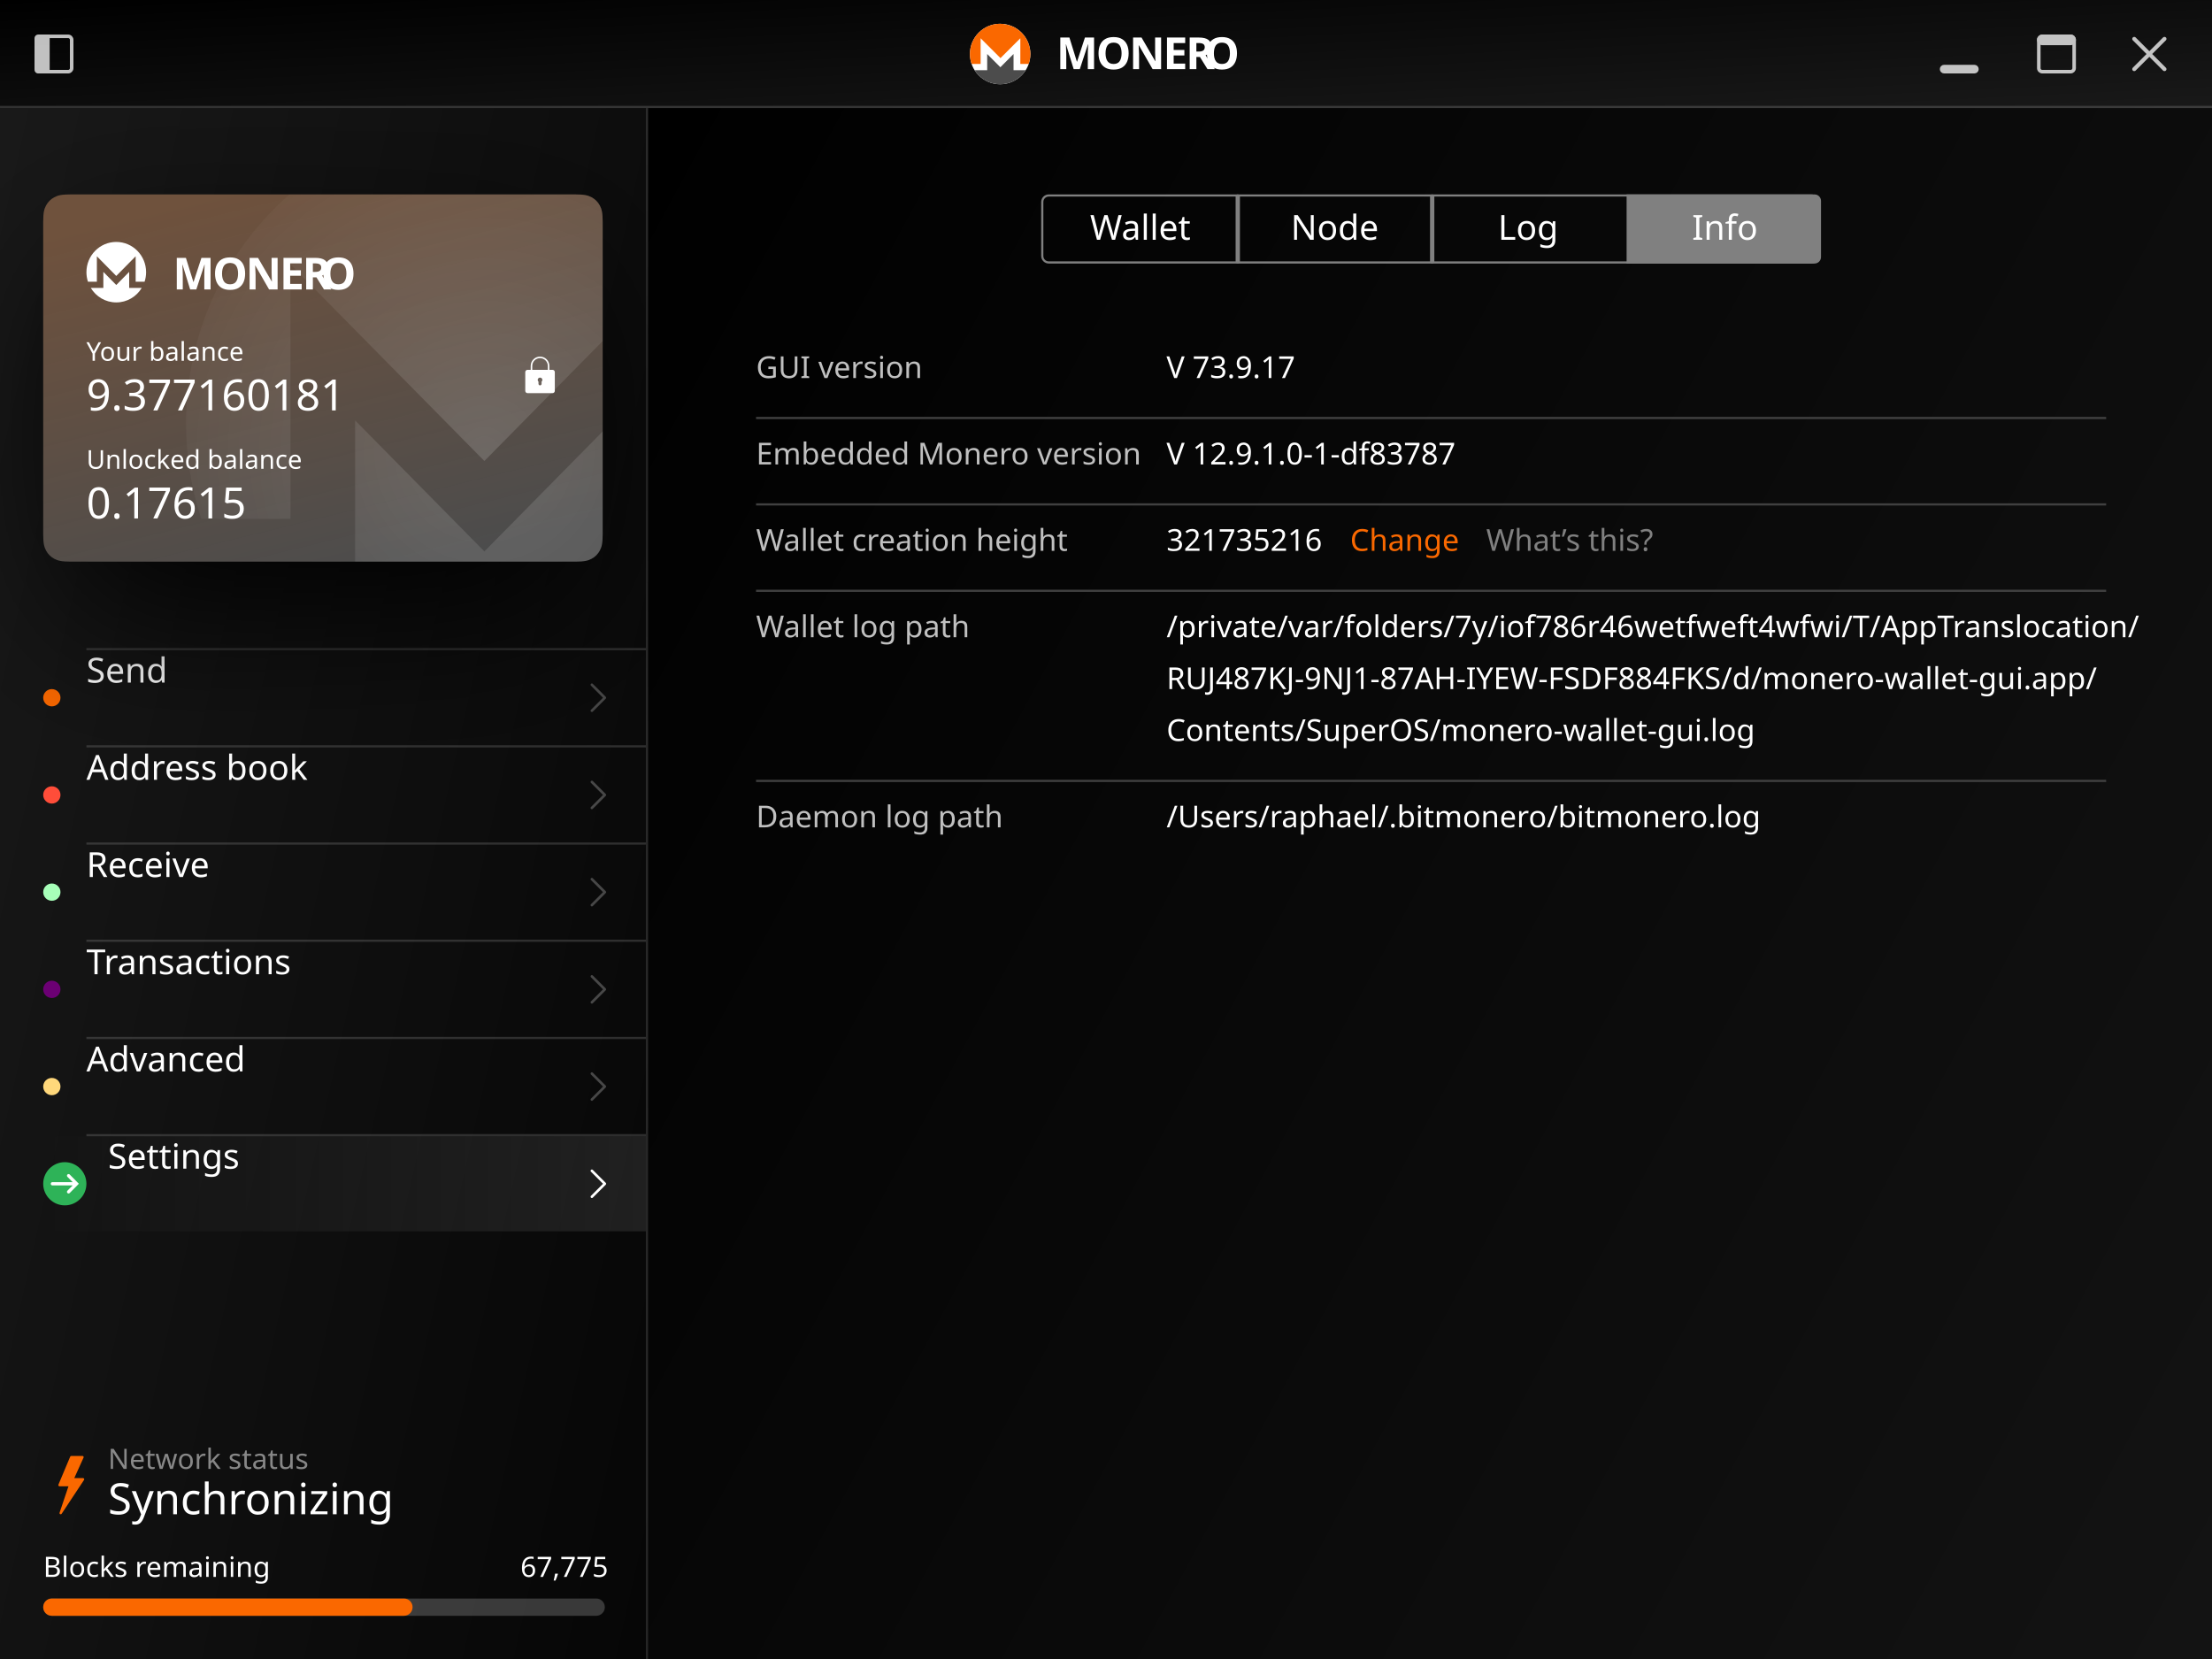
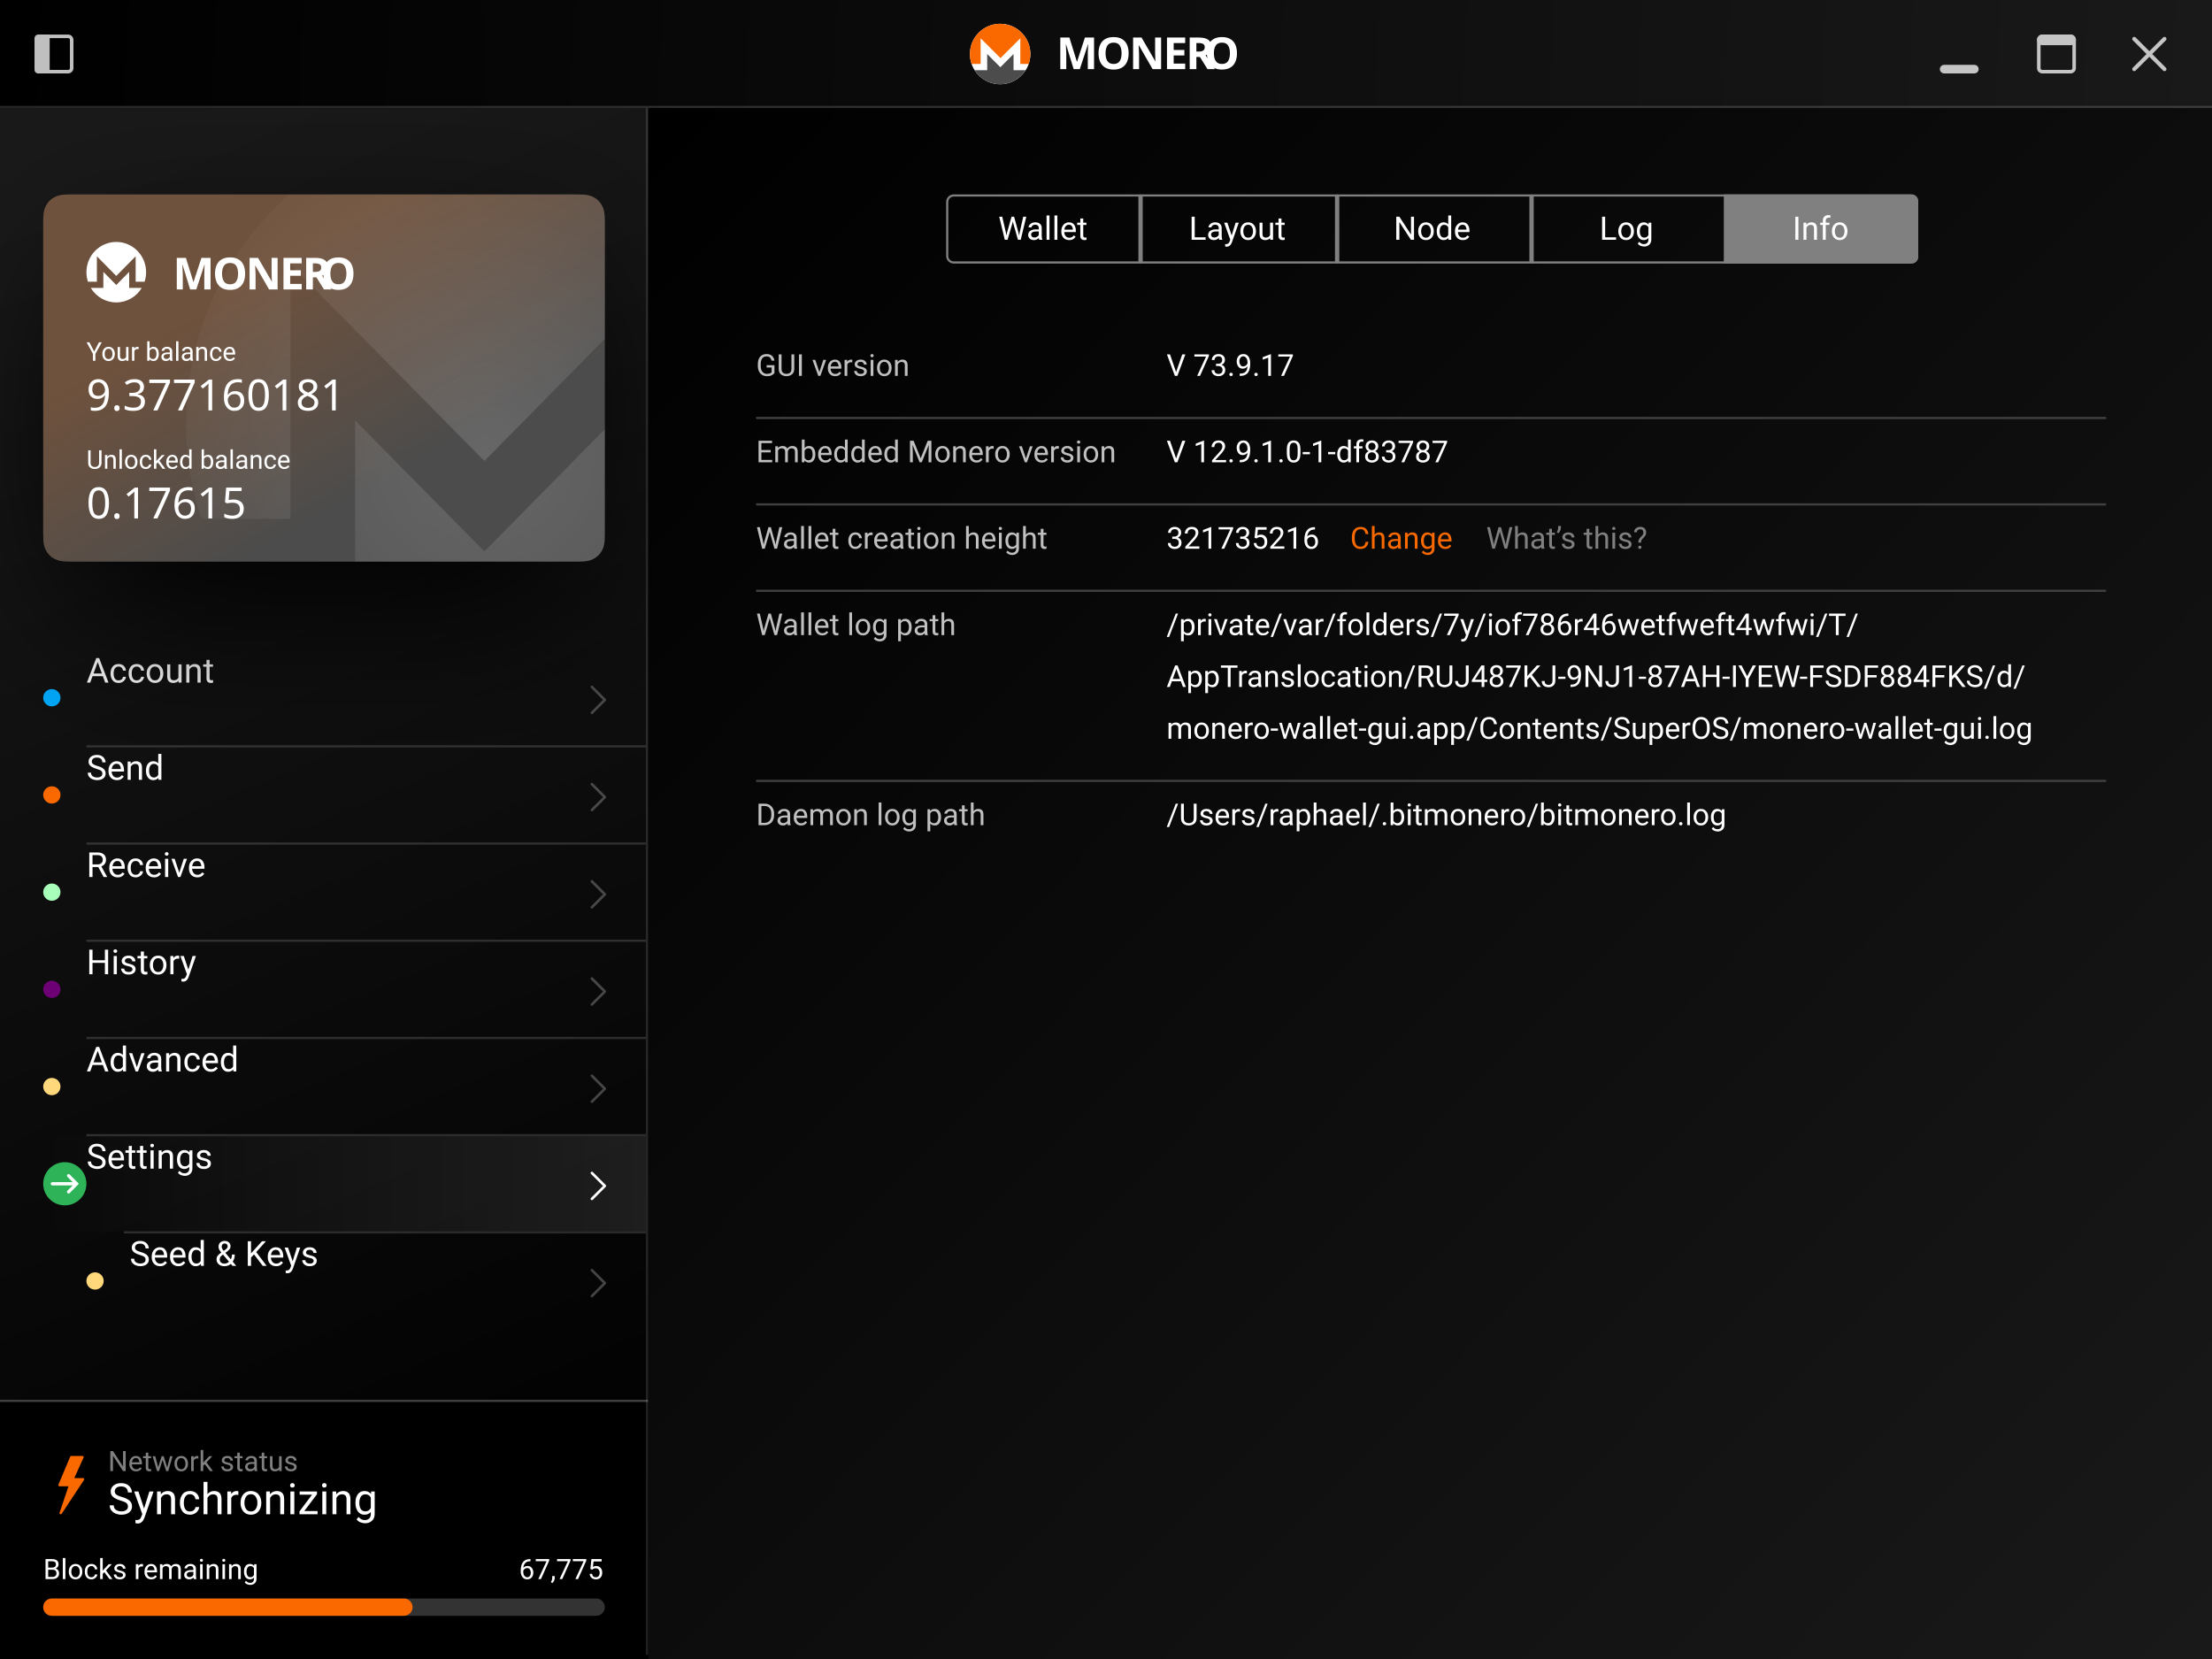
<svg xmlns="http://www.w3.org/2000/svg" xmlns:xlink="http://www.w3.org/1999/xlink" width="1024px" height="768px" viewBox="0 0 1024 768" version="1.1">
  <defs>
-     <linearGradient x1="0%" y1="0%" x2="100%" y2="100%" id="linearGradient-1">
-       <stop stop-color="#FFFFFF" offset="0%" />
-       <stop stop-color="#FFFFFF" stop-opacity="0" offset="100%" />
-     </linearGradient>
-     <linearGradient x1="100%" y1="100%" x2="0%" y2="1.72254642e-14%" id="linearGradient-2">
+     <linearGradient x1="41.271%" y1="0%" x2="58.729%" y2="100%" id="linearGradient-1">
+       <stop stop-color="#FFFFFF" offset="0%" />
+       <stop stop-color="#FFFFFF" stop-opacity="0" offset="100%" />
+     </linearGradient>
+     <linearGradient x1="100%" y1="99.039%" x2="0%" y2="0.961%" id="linearGradient-2">
      <stop stop-color="#FFFFFF" offset="0%" />
      <stop stop-color="#FFFFFF" stop-opacity="0" offset="100%" />
    </linearGradient>
    <linearGradient x1="100%" y1="50%" x2="0%" y2="50%" id="linearGradient-3">
      <stop stop-color="#FFFFFF" offset="0%" />
      <stop stop-color="#FFFFFF" stop-opacity="0" offset="100%" />
    </linearGradient>
    <rect id="path-4" x="13" y="17" width="233" height="153" rx="9" />
    <filter x="-52.6%" y="-67.0%" width="205.2%" height="260.1%" filterUnits="objectBoundingBox" id="filter-5">
      <feOffset dx="0" dy="20" in="SourceAlpha" result="shadowOffsetOuter1" />
      <feGaussianBlur stdDeviation="37.5" in="shadowOffsetOuter1" result="shadowBlurOuter1" />
      <feComposite in="shadowBlurOuter1" in2="SourceAlpha" operator="out" result="shadowBlurOuter1" />
      <feColorMatrix values="0 0 0 0 0   0 0 0 0 0   0 0 0 0 0  0 0 0 1 0" type="matrix" in="shadowBlurOuter1" />
    </filter>
-     <linearGradient x1="31.446%" y1="0%" x2="68.874%" y2="100%" id="linearGradient-6">
+     <linearGradient x1="31.446%" y1="28.624%" x2="68.874%" y2="71.376%" id="linearGradient-6">
      <stop stop-color="#FA6800" offset="0%" />
      <stop stop-color="#FA6800" stop-opacity="0" offset="100%" />
    </linearGradient>
-     <path d="M12.819,-5.17920154e-16 L246.181,5.17920154e-16 C250.638,-3.00926524e-16 252.255,0.464 253.884,1.336 C255.514,2.207 256.793,3.486 257.664,5.116 C258.536,6.745 259,8.362 259,12.819 L259,157.181 C259,161.638 258.536,163.255 257.664,164.884 C256.793,166.514 255.514,167.793 253.884,168.664 C252.255,169.536 250.638,170 246.181,170 L12.819,170 C8.362,170 6.745,169.536 5.116,168.664 C3.486,167.793 2.207,166.514 1.336,164.884 C0.464,163.255 2.00617683e-16,161.638 -3.45280103e-16,157.181 L3.45280103e-16,12.819 C-2.00617683e-16,8.362 0.464,6.745 1.336,5.116 C2.207,3.486 3.486,2.207 5.116,1.336 C6.745,0.464 8.362,3.00926524e-16 12.819,-5.17920154e-16 Z" id="path-7" />
+     <path d="M12.819,-5.17920154e-16 L247.181,5.17920154e-16 C251.638,-3.00926524e-16 253.255,0.464 254.884,1.336 C256.514,2.207 257.793,3.486 258.664,5.116 C259.536,6.745 260,8.362 260,12.819 L260,157.181 C260,161.638 259.536,163.255 258.664,164.884 C257.793,166.514 256.514,167.793 254.884,168.664 C253.255,169.536 251.638,170 247.181,170 L12.819,170 C8.362,170 6.745,169.536 5.116,168.664 C3.486,167.793 2.207,166.514 1.336,164.884 C0.464,163.255 2.00617683e-16,161.638 -3.45280103e-16,157.181 L3.45280103e-16,12.819 C-2.00617683e-16,8.362 0.464,6.745 1.336,5.116 C2.207,3.486 3.486,2.207 5.116,1.336 C6.745,0.464 8.362,3.00926524e-16 12.819,-5.17920154e-16 Z" id="path-7" />
    <radialGradient cx="50%" cy="54.856%" fx="50%" fy="54.856%" r="66.736%" gradientTransform="translate(0.5,0.548563),scale(1,0.98635),rotate(67.7237),translate(-0.5,-0.548563)" id="radialGradient-9">
      <stop stop-color="#FFFFFF" offset="0%" />
      <stop stop-color="#FFFFFF" stop-opacity="0" offset="100%" />
    </radialGradient>
-     <circle id="path-10" cx="14" cy="14" r="14" />
+     <linearGradient x1="100%" y1="50.119%" x2="0%" y2="49.881%" id="linearGradient-10">
+       <stop stop-color="#FFFFFF" offset="0%" />
+       <stop stop-color="#FFFFFF" stop-opacity="0" offset="100%" />
+     </linearGradient>
+     <circle id="path-11" cx="14" cy="14" r="14" />
  </defs>
  <g id="settings---info" stroke="none" stroke-width="1" fill="none" fill-rule="evenodd">
    <rect fill="#000000" x="0" y="0" width="1024" height="768" />
-     <polygon id="Rectangle-2" fill="url(#linearGradient-1)" opacity="0.1" points="0 50 300 50 300 1413 0 1413" />
-     <polygon id="Rectangle-2" fill="url(#linearGradient-2)" opacity="0.1" points="300 50 1025 50 1025 1413 300 1413" />
-     <polygon id="Rectangle-2" fill="#D8D8D8" opacity="0.15" points="299 50 300 50 300 1413 299 1413" />
-     <g id="Network-status---dark" transform="translate(0, 648)">
-       <g>
-         <rect id="Rectangle" fill-opacity="0" fill="#D8D8D8" x="0" y="0" width="300" height="120" />
-         <g id="lightning" transform="translate(27, 26)" fill="#FA6800" fill-rule="nonzero">
-           <path d="M1.091,27 C1.011,27 0.93,26.983 0.854,26.946 C0.607,26.827 0.487,26.546 0.574,26.289 L4.698,14.04 L0.546,14.04 C0.363,14.04 0.193,13.95 0.092,13.8 C-0.01,13.65 -0.028,13.459 0.042,13.293 L5.497,0.333 C5.581,0.131 5.78,0 6,0 L11.182,0 C11.367,0 11.539,0.093 11.639,0.246 C11.74,0.4 11.755,0.593 11.68,0.76 L7.387,10.26 L11.454,10.26 C11.655,10.26 11.839,10.369 11.934,10.543 C12.03,10.717 12.021,10.93 11.911,11.095 L1.548,26.755 C1.443,26.913 1.27,27 1.091,27 Z" id="Shape" />
-         </g>
-         <text id="Network-status" opacity="0.5" font-family="SFUIDisplay-Medium, SF UI Display" font-size="13" font-weight="400" fill="#FFFFFF">
-           <tspan x="50" y="32">Network status</tspan>
-         </text>
-         <text id="Synchronizing" font-family="SFUIDisplay-Medium, SF UI Display" font-size="20" font-weight="400" fill="#FFFFFF">
-           <tspan x="50" y="53">Synchronizing</tspan>
-         </text>
-         <text id="Blocks-remaining" font-family="SFUIDisplay-Medium, SF UI Display" font-size="13" font-weight="400" fill="#FFFFFF">
-           <tspan x="20" y="82">Blocks remaining</tspan>
-         </text>
-         <text id="67,775" font-family="SFUIDisplay-Medium, SF UI Display" font-size="13" font-weight="400" fill="#FFFFFF">
-           <tspan x="240.911" y="82">67,775</tspan>
-         </text>
-         <rect id="Rectangle-5" fill="#FFFFFF" opacity="0.2" x="20" y="92" width="260" height="8" rx="4" />
-         <rect id="Rectangle-5" fill="#FA6800" x="20" y="92" width="171" height="8" rx="4" />
+     <g id="Background">
+       <rect id="Rectangle-2" fill="url(#linearGradient-1)" fill-rule="evenodd" opacity="0.1" x="0" y="50" width="300" height="718" />
+       <rect id="Rectangle-2" fill="url(#linearGradient-2)" fill-rule="evenodd" opacity="0.1" x="300" y="50" width="725" height="718" />
+       <g id="Nav/Settings" transform="translate(0, 300)">
+         <g id="NavItem/Default" transform="translate(20, 270)">
+           <g id="NavItemBackground/Default" opacity="0.25" stroke="#FFFFFF" stroke-linecap="round" stroke-linejoin="round" stroke-width="1.2">
+             <polyline id="Shape" points="254 18 260 24 254 30" />
+           </g>
+           <g id="NavItemSeparator/Default" fill="#FFFFFF" fill-rule="evenodd" opacity="0.15">
+             <rect id="Rectangle-3" x="37.324" y="0" width="241.676" height="1" />
+           </g>
+           <g id="NavItemDot/Yellow" transform="translate(8, 1)" fill="#FFD87B" fill-rule="evenodd" stroke-width="1">
+             <g id="Account" transform="translate(12, 18)">
+               <circle id="Oval-2" cx="4" cy="4" r="4" />
+             </g>
+           </g>
+           <text id="Label" font-family="Roboto-Medium, Roboto" font-size="16" font-weight="400" line-spacing="44" fill="#FFFFFF">
+             <tspan x="40" y="16">Seed &amp; Keys</tspan>
+           </text>
+         </g>
+         <g id="NavItem/Default" transform="translate(0, 225)">
+           <g id="NavItemBackground/Active">
+             <rect id="Rectangle-6" fill="url(#linearGradient-3)" fill-rule="evenodd" opacity="0.1" x="19" y="1" width="280" height="44" />
+             <polyline id="Shape" stroke="#FFFFFF" stroke-width="1.2" stroke-linecap="round" stroke-linejoin="round" points="274 18 280 24 274 30" />
+           </g>
+           <g id="NavItemSeparator/Default" fill="#FFFFFF" fill-rule="evenodd" opacity="0.15">
+             <rect id="Rectangle-3" x="40" y="0" width="259" height="1" />
+           </g>
+           <g id="NavItemDot/DarkGreenActive" transform="translate(8, 1)" fill-rule="evenodd" stroke-width="1">
+             <g id="Account" transform="translate(12, 12)">
+               <circle id="Oval-2" fill="#2EB358" cx="10" cy="10" r="10" />
+               <path d="M13.638,9.243 L11.217,6.792 C10.925,6.496 10.925,6.017 11.217,5.722 C11.509,5.426 11.983,5.426 12.275,5.722 L16.5,10 L12.274,14.278 C11.982,14.574 11.508,14.574 11.216,14.278 C10.924,13.983 10.924,13.504 11.216,13.208 L13.638,10.757 L4.248,10.757 C3.835,10.757 3.5,10.418 3.5,10 C3.5,9.582 3.835,9.243 4.248,9.243 L13.638,9.243 Z" id="Shape" fill="#FFFFFF" fill-rule="nonzero" />
+             </g>
+           </g>
+           <text id="Label" font-family="Roboto-Medium, Roboto" font-size="16" font-weight="400" line-spacing="44" fill="#FFFFFF">
+             <tspan x="40" y="16">   Settings</tspan>
+           </text>
+         </g>
+         <g id="NavItem/Default" transform="translate(0, 180)">
+           <g id="NavItemBackground/Default" opacity="0.25" stroke="#FFFFFF" stroke-linecap="round" stroke-linejoin="round" stroke-width="1.2">
+             <polyline id="Shape" points="274 18 280 24 274 30" />
+           </g>
+           <g id="NavItemSeparator/Default" fill="#FFFFFF" fill-rule="evenodd" opacity="0.15">
+             <rect id="Rectangle-3" x="40" y="0" width="259" height="1" />
+           </g>
+           <g id="NavItemDot/Yellow" transform="translate(8, 1)" fill="#FFD87B" fill-rule="evenodd" stroke-width="1">
+             <g id="Account" transform="translate(12, 18)">
+               <circle id="Oval-2" cx="4" cy="4" r="4" />
+             </g>
+           </g>
+           <text id="Label" font-family="Roboto-Medium, Roboto" font-size="16" font-weight="400" line-spacing="44" fill="#FFFFFF">
+             <tspan x="40" y="16">Advanced</tspan>
+           </text>
+         </g>
+         <g id="NavItem/Default" transform="translate(0, 135)">
+           <g id="NavItemBackground/Default" opacity="0.25" stroke="#FFFFFF" stroke-linecap="round" stroke-linejoin="round" stroke-width="1.2">
+             <polyline id="Shape" points="274 18 280 24 274 30" />
+           </g>
+           <g id="NavItemSeparator/Default" fill="#FFFFFF" fill-rule="evenodd" opacity="0.15">
+             <rect id="Rectangle-3" x="40" y="0" width="259" height="1" />
+           </g>
+           <g id="NavItemDot/Purple" transform="translate(8, 1)" fill="#6C0074" fill-rule="evenodd" stroke-width="1">
+             <g id="Account" transform="translate(12, 18)">
+               <circle id="Oval-2" cx="4" cy="4" r="4" />
+             </g>
+           </g>
+           <text id="Label" font-family="Roboto-Medium, Roboto" font-size="16" font-weight="400" line-spacing="44" fill="#FFFFFF">
+             <tspan x="40" y="16">History</tspan>
+           </text>
+         </g>
+         <g id="NavItem/Default" transform="translate(0, 90)">
+           <g id="NavItemBackground/Default" opacity="0.25" stroke="#FFFFFF" stroke-linecap="round" stroke-linejoin="round" stroke-width="1.2">
+             <polyline id="Shape" points="274 18 280 24 274 30" />
+           </g>
+           <g id="NavItemSeparator/Default" fill="#FFFFFF" fill-rule="evenodd" opacity="0.15">
+             <rect id="Rectangle-3" x="40" y="0" width="259" height="1" />
+           </g>
+           <g id="NavItemDot/Green" transform="translate(8, 1)" fill="#A7FFB9" fill-rule="evenodd" stroke-width="1">
+             <g id="Account" transform="translate(12, 18)">
+               <circle id="Oval-2" cx="4" cy="4" r="4" />
+             </g>
+           </g>
+           <text id="Label" font-family="Roboto-Medium, Roboto" font-size="16" font-weight="400" line-spacing="44" fill="#FFFFFF">
+             <tspan x="40" y="16">Receive</tspan>
+           </text>
+         </g>
+         <g id="NavItem/Default" transform="translate(0, 45)">
+           <g id="NavItemBackground/Default" opacity="0.25" stroke="#FFFFFF" stroke-linecap="round" stroke-linejoin="round" stroke-width="1.2">
+             <polyline id="Shape" points="274 18 280 24 274 30" />
+           </g>
+           <g id="NavItemSeparator/Default" fill="#FFFFFF" fill-rule="evenodd" opacity="0.15">
+             <rect id="Rectangle-3" x="40" y="0" width="259" height="1" />
+           </g>
+           <g id="NavItemDot/Orange" transform="translate(8, 1)" fill="#FA6800" fill-rule="evenodd" stroke-width="1">
+             <g id="Account" transform="translate(12, 18)">
+               <circle id="Oval-2" cx="4" cy="4" r="4" />
+             </g>
+           </g>
+           <text id="Label" font-family="Roboto-Medium, Roboto" font-size="16" font-weight="400" line-spacing="44" fill="#FFFFFF">
+             <tspan x="40" y="16">Send</tspan>
+           </text>
+         </g>
+         <g id="NavItem/Default">
+           <g id="NavItemBackground/Default" opacity="0.25" stroke="#FFFFFF" stroke-linecap="round" stroke-linejoin="round" stroke-width="1.2">
+             <polyline id="Shape" points="274 18 280 24 274 30" />
+           </g>
+           <g id="NavItemDot/Blue" transform="translate(8, 1)" fill="#00ABFF" fill-rule="evenodd" stroke-width="1">
+             <g id="Account" transform="translate(12, 18)">
+               <circle id="Oval-2" cx="4" cy="4" r="4" />
+             </g>
+           </g>
+           <text id="Label" font-family="Roboto-Medium, Roboto" font-size="16" font-weight="400" line-spacing="44" fill="#FFFFFF">
+             <tspan x="40" y="16">Account</tspan>
+           </text>
+         </g>
+       </g>
+       <g id="Network-status---dark" transform="translate(0, 648)" fill-rule="evenodd">
+         <rect id="Rectangle" fill="#000000" x="0" y="0" width="300" height="120" />
+         <g stroke-width="1">
+           <rect id="Rectangle" fill-opacity="0" fill="#D8D8D8" x="0" y="0" width="300" height="120" />
+           <rect id="Rectangle" fill="#404040" x="0" y="0" width="300" height="1" />
+           <g id="lightning" transform="translate(27, 26)" fill="#FA6800" fill-rule="nonzero">
+             <path d="M1.091,27 C1.011,27 0.93,26.983 0.854,26.946 C0.607,26.827 0.487,26.546 0.574,26.289 L4.698,14.04 L0.546,14.04 C0.363,14.04 0.193,13.95 0.092,13.8 C-0.01,13.65 -0.028,13.459 0.042,13.293 L5.497,0.333 C5.581,0.131 5.78,0 6,0 L11.182,0 C11.367,0 11.539,0.093 11.639,0.246 C11.74,0.4 11.755,0.593 11.68,0.76 L7.387,10.26 L11.454,10.26 C11.655,10.26 11.839,10.369 11.934,10.543 C12.03,10.717 12.021,10.93 11.911,11.095 L1.548,26.755 C1.443,26.913 1.27,27 1.091,27 Z" id="Shape" />
+           </g>
+           <text id="Network-status" opacity="0.5" font-family="Roboto-Medium, Roboto" font-size="13" font-weight="400" fill="#FFFFFF">
+             <tspan x="50" y="33">Network status</tspan>
+           </text>
+           <text id="Synchronizing" font-family="Roboto-Medium, Roboto" font-size="20" font-weight="400" fill="#FFFFFF">
+             <tspan x="50" y="53">Synchronizing</tspan>
+           </text>
+           <text id="Blocks-remaining" font-family="Roboto-Medium, Roboto" font-size="13" font-weight="400" fill="#FFFFFF">
+             <tspan x="20" y="83">Blocks remaining</tspan>
+           </text>
+           <text id="67,775" font-family="Roboto-Medium, Roboto" font-size="13" font-weight="400" fill="#FFFFFF">
+             <tspan x="240.207" y="83">67,775</tspan>
+           </text>
+           <rect id="Rectangle-5" fill="#FFFFFF" opacity="0.2" x="20" y="92" width="260" height="8" rx="4" />
+           <rect id="Rectangle-5" fill="#FA6800" x="20" y="92" width="171" height="8" rx="4" />
+         </g>
+       </g>
+       <rect id="Rectangle-2" fill="#D8D8D8" fill-rule="evenodd" opacity="0.15" x="299" y="50" width="1" height="716" />
+       <g id="Balance-card" transform="translate(20, 90)" fill-rule="evenodd" stroke-width="1">
+         <g>
+           <g id="Card-shadow">
+             <use fill="black" fill-opacity="1" filter="url(#filter-5)" xlink:href="#path-4" />
+             <use fill-opacity="0" fill="#4C4C4C" fill-rule="evenodd" xlink:href="#path-4" />
+           </g>
+           <g id="Card-background">
+             <mask id="mask-8" fill="white">
+               <use xlink:href="#path-7" />
+             </mask>
+             <g id="Rectangle-8">
+               <use fill="#4C4C4C" xlink:href="#path-7" />
+               <use fill-opacity="0.2" fill="url(#linearGradient-6)" xlink:href="#path-7" />
+             </g>
+             <g id="Copy" mask="url(#mask-8)" font-weight="normal">
+               <g transform="translate(20, 66)">
+                 <text id="Your-balance" font-family="Roboto-Regular, Roboto" font-size="12">
+                   <tspan x="0" y="11" fill="#FFFFFF">Your balance</tspan>
+                 </text>
+                 <text id="Unlocked-balance" font-family="Roboto-Regular, Roboto" font-size="12">
+                   <tspan x="0" y="61" fill="#FFFFFF">Unlocked balance</tspan>
+                 </text>
+                 <text id="9.377160181" font-family="RobotoMono-Light, Roboto Mono Light" font-size="20">
+                   <tspan x="0" y="34" fill="#FFFFFF">9.377160181</tspan>
+                 </text>
+                 <text id="0.17615" font-family="RobotoMono-Light, Roboto Mono Light" font-size="20">
+                   <tspan x="0" y="84" fill="#FFFFFF">0.17615</tspan>
+                 </text>
+               </g>
+             </g>
+             <path d="M204.227,-34 C280.48,-34 342.316,28.692 342.316,106 C342.324,121.025 339.946,135.953 335.273,150.212 L293.985,150.212 L293.985,32.416 L204.227,123.416 L114.469,32.416 L114.469,150.212 L73.181,150.212 C68.492,135.957 66.114,121.026 66.138,106 C66.138,28.692 127.974,-34 204.227,-34 Z M183.596,144.36 L204.227,165.276 L224.857,144.36 L264.019,104.628 L264.019,178.744 L322.21,178.744 C297.989,219.064 254.215,246 204.227,246 C154.239,246 110.465,219.064 86.216,178.744 L144.407,178.744 L144.407,104.628 L183.596,144.36 Z" id="Shape" fill="url(#radialGradient-9)" fill-rule="nonzero" opacity="0.15" mask="url(#mask-8)" />
+             <text id="MONERO" mask="url(#mask-8)" font-family="CenturyGothic-Bold, Century Gothic" font-size="20.48" font-weight="bold" letter-spacing="-0.96" fill="#FFFFFF">
+               <tspan x="60" y="44">MONER</tspan>
+               <tspan x="128.51" y="44" letter-spacing="-0.64">O</tspan>
+             </text>
+             <g id="Group-10" mask="url(#mask-8)">
+               <g transform="translate(20, 20)" id="xmr">
+                 <g>
+                   <g transform="translate(0, 2)" fill="#FFFFFF" fill-rule="nonzero" id="Shape">
+                     <path d="M13.823,0 C6.197,0 0.014,6.269 0.014,14 C0.011,15.503 0.249,16.996 0.718,18.421 L4.847,18.421 L4.847,6.642 L13.823,15.742 L22.798,6.642 L22.798,18.421 L26.927,18.421 C27.395,16.995 27.632,15.503 27.632,14 C27.632,6.269 21.448,0 13.823,0" />
+                     <path d="M11.76,17.836 L7.841,13.863 L7.841,21.274 L2.022,21.274 C4.446,25.306 8.824,28 13.823,28 C18.822,28 23.199,25.306 25.621,21.274 L19.802,21.274 L19.802,13.863 L15.886,17.836 L13.823,19.928 L11.76,17.836 L11.76,17.836 Z" />
+                   </g>
+                 </g>
+               </g>
+             </g>
+           </g>
+         </g>
+       </g>
+       <g id="Nav-bar" fill-rule="evenodd">
+         <rect id="Rectangle-2" fill="#000000" x="0" y="0" width="1024" height="50" />
+         <rect id="Rectangle-2" fill="url(#linearGradient-10)" opacity="0.1" x="0" y="0" width="1024" height="50" />
+         <rect id="Rectangle" fill="#FFFFFF" opacity="0.15" x="0" y="49" width="1024" height="1" />
+         <g id="logo" stroke-width="1" transform="translate(449, 11)">
+           <text id="MONERO" font-family="CenturyGothic-Bold, Century Gothic" font-size="20.48" font-weight="bold" letter-spacing="-0.96" fill="#FFFFFF">
+             <tspan x="40" y="21">MONER</tspan>
+             <tspan x="108.51" y="21" letter-spacing="-0.64">O</tspan>
+           </text>
+           <g>
+             <mask id="mask-12" fill="white">
+               <use xlink:href="#path-11" />
+             </mask>
+             <use id="Oval-3" fill="#FFFFFF" xlink:href="#path-11" />
+             <g id="xmr" mask="url(#mask-12)" fill-rule="nonzero">
+               <g transform="translate(-8.96, -11.2)" id="Shape">
+                 <path d="M33.815,0.246 C26.008,0.246 0.047,14.593 0.047,22.401 C0.045,23.919 9.215,28.366 9.695,29.805 L13.923,29.805 L13.923,17.908 L23.113,27.099 L32.303,17.908 L32.303,29.805 L36.53,29.805 C37.009,28.365 43.128,28.617 43.128,27.099 C43.128,19.291 30.92,11.2 23.113,11.2" fill="#FA6800" />
+                 <path d="M16.958,25.201 L16.958,32.687 L11.022,32.687 C8.995,39.865 17.96,48.335 23.059,48.335 C28.158,48.335 41.584,39.817 35.096,32.687 L29.16,32.687 L29.16,25.201 L25.165,29.214 L23.061,31.327 L20.956,29.214 L16.958,25.201 Z" fill="#4C4C4C" />
+               </g>
+             </g>
+           </g>
+         </g>
+         <g id="fullscreen" opacity="0.75" stroke-width="1" transform="translate(943, 16)" stroke="#FFFFFF">
+           <rect id="Rectangle-7" stroke-width="1.636" x="0.818" y="0.818" width="16.364" height="16.364" rx="1.636" />
+           <rect id="Rectangle-7" stroke-width="1.636" fill="#FFFFFF" x="0.818" y="0.818" width="16.364" height="3.273" rx="1.636" />
+         </g>
+         <g id="sidebar" opacity="0.75" stroke-width="1" transform="translate(16, 16)" stroke="#FFFFFF">
+           <rect id="Rectangle-7" stroke-width="1.636" x="0.818" y="0.818" width="16.364" height="16.364" rx="1.636" />
+           <path d="M6.182,17.182 L6.182,0.818 L1.64,0.818 C1.186,0.818 0.818,1.186 0.818,1.64 L0.818,16.36 C0.818,16.814 1.186,17.182 1.64,17.182 L6.182,17.182 Z" id="Rectangle-7" stroke-width="1.636" fill="#FFFFFF" />
+         </g>
+         <rect id="minimize" stroke="#FFFFFF" stroke-width="2" fill="#FFFFFF" opacity="0.75" x="899" y="31" width="16" height="2" rx="1" />
+         <g id="close" opacity="0.75" stroke-width="1" transform="translate(988, 18)" stroke="#FFFFFF" stroke-linecap="round">
+           <path d="M0,0 L14,14" id="Shape" stroke-width="1.85" />
+           <path d="M14,0 L0,14" id="Shape" stroke-width="1.85" />
+         </g>
      </g>
    </g>
-     <g id="Menu" transform="translate(0, 300)">
-       <g id="Group" transform="translate(20, 0)">
-         <text id="Send" font-family="SFUIDisplay-Medium, SF UI Display" font-size="16" font-weight="400" line-spacing="44" fill="#FFFFFF">
-           <tspan x="20" y="16">Send</tspan>
-         </text>
-         <g id="Group-5" transform="translate(0, 19)" fill="#FA6800" fill-rule="nonzero">
-           <path d="M4,0 C1.794,0 0,1.794 0,4 C0,6.206 1.794,8 4,8 C6.206,8 8,6.206 8,4 C8,1.794 6.206,0 4,0 Z" id="Shape" />
-         </g>
-         <g id="right" transform="translate(254, 17)" opacity="0.25" stroke="#FFFFFF" stroke-linecap="round" stroke-linejoin="round" stroke-width="1.2">
-           <polyline id="Shape" points="0 0 6 6 0 12" />
-         </g>
-         <rect id="Rectangle-3" fill="#FFFFFF" opacity="0.15" x="20" y="0" width="259" height="1" />
-       </g>
-       <g id="Group" transform="translate(20, 45)">
-         <text id="Address-book" font-family="SFUIDisplay-Medium, SF UI Display" font-size="16" font-weight="400" line-spacing="44" fill="#FFFFFF">
-           <tspan x="20" y="16">Address book</tspan>
-         </text>
-         <circle id="Oval-2" fill="#FF4D39" cx="4" cy="23" r="4" />
-         <g id="right" transform="translate(254, 17)" opacity="0.25" stroke="#FFFFFF" stroke-linecap="round" stroke-linejoin="round" stroke-width="1.2">
-           <polyline id="Shape" points="0 0 6 6 0 12" />
-         </g>
-         <rect id="Rectangle-3" fill="#FFFFFF" opacity="0.15" x="20" y="0" width="259" height="1" />
-       </g>
-       <g id="Group" transform="translate(19, 135)">
-         <rect id="Rectangle-6" fill="url(#linearGradient-3)" opacity="0.1" x="0" y="91" width="280" height="44" />
-         <text id="Transactions" font-family="SFUIDisplay-Medium, SF UI Display" font-size="16" font-weight="400" line-spacing="44" fill="#FFFFFF">
-           <tspan x="21" y="16">Transactions</tspan>
-         </text>
-         <g id="Group-5" transform="translate(1, 19)" fill="#6C0074" fill-rule="nonzero">
-           <path d="M4,0 C1.794,0 0,1.794 0,4 C0,6.206 1.794,8 4,8 C6.206,8 8,6.206 8,4 C8,1.794 6.206,0 4,0 Z" id="Shape" />
-         </g>
-         <g id="right" transform="translate(255, 17)" opacity="0.25" stroke="#FFFFFF" stroke-linecap="round" stroke-linejoin="round" stroke-width="1.2">
-           <polyline id="Shape" points="0 0 6 6 0 12" />
-         </g>
-         <rect id="Rectangle-3" fill="#FFFFFF" opacity="0.15" x="21" y="0" width="259" height="1" />
-       </g>
-       <g id="Group" transform="translate(20, 90)">
-         <text id="Receive" font-family="SFUIDisplay-Medium, SF UI Display" font-size="16" font-weight="400" line-spacing="44" fill="#FFFFFF">
-           <tspan x="20" y="16">Receive</tspan>
-         </text>
-         <circle id="Oval-2" fill="#A7FFB9" cx="4" cy="23" r="4" />
-         <g id="right" transform="translate(254, 17)" opacity="0.25" stroke="#FFFFFF" stroke-linecap="round" stroke-linejoin="round" stroke-width="1.2">
-           <polyline id="Shape" points="0 0 6 6 0 12" />
-         </g>
-         <rect id="Rectangle-3" fill="#FFFFFF" opacity="0.15" x="20" y="0" width="259" height="1" />
-       </g>
-       <g id="Group" transform="translate(20, 180)">
-         <text id="Advanced" font-family="SFUIDisplay-Medium, SF UI Display" font-size="16" font-weight="400" line-spacing="44" fill="#FFFFFF">
-           <tspan x="20" y="16">Advanced</tspan>
-         </text>
-         <circle id="Oval-2" fill="#FFD87B" cx="4" cy="23" r="4" />
-         <g id="right" transform="translate(254, 17)" opacity="0.25" stroke="#FFFFFF" stroke-linecap="round" stroke-linejoin="round" stroke-width="1.2">
-           <polyline id="Shape" points="0 0 6 6 0 12" />
-         </g>
-         <rect id="Rectangle-3" fill="#FFFFFF" opacity="0.15" x="20" y="0" width="259" height="1" />
-       </g>
-       <g id="Group" transform="translate(0, 225)">
-         <text id="Settings" font-family="SFUIDisplay-Medium, SF UI Display" font-size="16" font-weight="400" line-spacing="44" fill="#FFFFFF">
-           <tspan x="50" y="16">Settings</tspan>
-         </text>
-         <g id="Group-5" transform="translate(20, 13)" fill-rule="nonzero">
-           <path d="M10,0 C4.486,0 0,4.486 0,10 C0,15.514 4.486,20 10,20 C15.514,20 20,15.514 20,10 C20,4.486 15.514,0 10,0 Z" id="Shape" fill="#2EB358" />
-           <path d="M13.638,9.243 L11.217,6.792 C10.925,6.496 10.925,6.017 11.217,5.722 C11.509,5.426 11.983,5.426 12.275,5.722 L16.5,10 L12.274,14.278 C11.982,14.574 11.508,14.574 11.216,14.278 C10.924,13.983 10.924,13.504 11.216,13.208 L13.638,10.757 L4.248,10.757 C3.835,10.757 3.5,10.418 3.5,10 C3.5,9.582 3.835,9.243 4.248,9.243 L13.638,9.243 Z" id="Shape" fill="#FFFFFF" />
-         </g>
-         <g id="right" transform="translate(274, 17)" stroke="#FFFFFF" stroke-linecap="round" stroke-linejoin="round" stroke-width="1.2">
-           <polyline id="Shape" points="0 0 6 6 0 12" />
-         </g>
-         <rect id="Rectangle-3" fill="#FFFFFF" opacity="0.15" x="40" y="0" width="259" height="1" />
-       </g>
-     </g>
-     <g id="Card" transform="translate(20, 90)">
-       <g id="Rectangle-8">
-         <use fill="black" fill-opacity="1" filter="url(#filter-5)" xlink:href="#path-4" />
-         <use fill-opacity="0" fill="#4C4C4C" fill-rule="evenodd" xlink:href="#path-4" />
-       </g>
-       <g id="Card-background">
-         <mask id="mask-8" fill="white">
-           <use xlink:href="#path-7" />
-         </mask>
-         <g id="Rectangle-8">
-           <use fill="#4C4C4C" xlink:href="#path-7" />
-           <use fill-opacity="0.2" fill="url(#linearGradient-6)" xlink:href="#path-7" />
-         </g>
-         <path d="M204.227,-34 C280.48,-34 342.316,28.692 342.316,106 C342.324,121.025 339.946,135.953 335.273,150.212 L293.985,150.212 L293.985,32.416 L204.227,123.416 L114.469,32.416 L114.469,150.212 L73.181,150.212 C68.492,135.957 66.114,121.026 66.138,106 C66.138,28.692 127.974,-34 204.227,-34 Z M183.596,144.36 L204.227,165.276 L224.857,144.36 L264.019,104.628 L264.019,178.744 L322.21,178.744 C297.989,219.064 254.215,246 204.227,246 C154.239,246 110.465,219.064 86.216,178.744 L144.407,178.744 L144.407,104.628 L183.596,144.36 Z" id="Shape" fill="url(#radialGradient-9)" fill-rule="nonzero" opacity="0.15" mask="url(#mask-8)" />
-         <g id="lock" mask="url(#mask-8)">
-           <g transform="translate(221, 74)">
-             <path d="M12.96,7.56 C12.96,7.56 12.96,5.796 12.96,5.4 C12.96,3.204 11.196,1.44 9,1.44 C6.804,1.44 5.04,3.204 5.04,5.4 C5.04,5.796 5.04,7.56 5.04,7.56" id="Shape" stroke="#FFFFFF" stroke-width="0.72" fill="none" stroke-linecap="round" />
-             <rect id="Rectangle-path" stroke="none" fill="none" x="0" y="0" width="18" height="18" />
-             <path d="M14.76,7.2 L3.24,7.2 C2.628,7.2 2.16,7.668 2.16,8.28 L2.16,16.92 C2.16,17.532 2.628,18 3.24,18 L14.76,18 C15.372,18 15.84,17.532 15.84,16.92 L15.84,8.28 C15.84,7.668 15.372,7.2 14.76,7.2 Z M9.72,12.672 L9.72,13.68 C9.72,14.076 9.396,14.4 9,14.4 C8.604,14.4 8.28,14.076 8.28,13.68 L8.28,12.672 C8.064,12.492 7.92,12.204 7.92,11.88 C7.92,11.268 8.388,10.8 9,10.8 C9.612,10.8 10.08,11.268 10.08,11.88 C10.08,12.204 9.936,12.492 9.72,12.672 Z" id="Shape" stroke="none" fill="#FFFFFF" fill-rule="nonzero" />
-           </g>
-         </g>
-         <text id="MONERO" mask="url(#mask-8)" font-family="CenturyGothic-Bold, Century Gothic" font-size="20.48" font-weight="bold" letter-spacing="-0.96" fill="#FFFFFF">
-           <tspan x="60" y="44">MONER</tspan>
-           <tspan x="128.51" y="44" letter-spacing="-0.64">O</tspan>
-         </text>
-         <g id="Group-10" mask="url(#mask-8)">
-           <g transform="translate(20, 22)" id="xmr">
-             <g>
-               <g fill="#FFFFFF" fill-rule="nonzero" id="Shape">
-                 <path d="M13.823,0 C6.197,0 0.014,6.269 0.014,14 C0.011,15.503 0.249,16.996 0.718,18.421 L4.847,18.421 L4.847,6.642 L13.823,15.742 L22.798,6.642 L22.798,18.421 L26.927,18.421 C27.395,16.995 27.632,15.503 27.632,14 C27.632,6.269 21.448,0 13.823,0" />
-                 <path d="M11.76,17.836 L7.841,13.863 L7.841,21.274 L2.022,21.274 C4.446,25.306 8.824,28 13.823,28 C18.822,28 23.199,25.306 25.621,21.274 L19.802,21.274 L19.802,13.863 L15.886,17.836 L13.823,19.928 L11.76,17.836 Z" />
-               </g>
-             </g>
-           </g>
-         </g>
-       </g>
-       <text id="Your-balance" font-family="SFUIDisplay-Medium, SF UI Display" font-size="12" font-weight="400" fill="#FFFFFF">
-         <tspan x="20" y="77">Your balance</tspan>
-       </text>
-       <text id="Unlocked-balance" font-family="SFUIDisplay-Medium, SF UI Display" font-size="12" font-weight="400" fill="#FFFFFF">
-         <tspan x="20" y="127">Unlocked balance</tspan>
-       </text>
-       <text id="9.377160181" font-family="SFUIDisplay-Regular, SF UI Display" font-size="20" font-weight="normal" fill="#FFFFFF">
-         <tspan x="20" y="100">9.377160181</tspan>
-       </text>
-       <text id="0.17615" font-family="SFUIDisplay-Regular, SF UI Display" font-size="20" font-weight="normal" fill="#FFFFFF">
-         <tspan x="20" y="150">0.17615</tspan>
-       </text>
-     </g>
-     <g id="Nav-bar">
-       <rect id="Rectangle-2" fill="#000000" x="0" y="0" width="1024" height="50" />
-       <rect id="Rectangle-2" fill="url(#linearGradient-2)" opacity="0.1" x="0" y="0" width="1024" height="50" />
-       <rect id="Rectangle" fill="#FFFFFF" opacity="0.15" x="0" y="49" width="1024" height="1" />
-       <g id="logo" stroke-width="1" transform="translate(449, 11)">
-         <text id="MONERO" font-family="CenturyGothic-Bold, Century Gothic" font-size="20.48" font-weight="bold" letter-spacing="-0.96" fill="#FFFFFF">
-           <tspan x="40" y="21">MONER</tspan>
-           <tspan x="108.51" y="21" letter-spacing="-0.64">O</tspan>
-         </text>
-         <g>
-           <mask id="mask-11" fill="white">
-             <use xlink:href="#path-10" />
-           </mask>
-           <use id="Oval-3" fill="#FFFFFF" xlink:href="#path-10" />
-           <g id="xmr" mask="url(#mask-11)" fill-rule="nonzero">
-             <g transform="translate(-8.96, -11.2)" id="Shape">
-               <path d="M33.815,0.246 C26.008,0.246 0.047,14.593 0.047,22.401 C0.045,23.919 9.215,28.366 9.695,29.805 L13.923,29.805 L13.923,17.908 L23.113,27.099 L32.303,17.908 L32.303,29.805 L36.53,29.805 C37.009,28.365 43.128,28.617 43.128,27.099 C43.128,19.291 30.92,11.2 23.113,11.2" fill="#FA6800" />
-               <path d="M16.958,25.201 L16.958,32.687 L11.022,32.687 C8.995,39.865 17.96,48.335 23.059,48.335 C28.158,48.335 41.584,39.817 35.096,32.687 L29.16,32.687 L29.16,25.201 L25.165,29.214 L23.061,31.327 L20.956,29.214 L16.958,25.201 Z" fill="#4C4C4C" />
-             </g>
-           </g>
-         </g>
-       </g>
-       <g id="fullscreen" opacity="0.75" stroke-width="1" transform="translate(943, 16)" stroke="#FFFFFF">
-         <rect id="Rectangle-7" stroke-width="1.636" x="0.818" y="0.818" width="16.364" height="16.364" rx="1.636" />
-         <rect id="Rectangle-7" stroke-width="1.636" fill="#FFFFFF" x="0.818" y="0.818" width="16.364" height="3.273" rx="1.636" />
-       </g>
-       <g id="sidebar" opacity="0.75" stroke-width="1" transform="translate(16, 16)" stroke="#FFFFFF">
-         <rect id="Rectangle-7" stroke-width="1.636" x="0.818" y="0.818" width="16.364" height="16.364" rx="1.636" />
-         <path d="M6.182,17.182 L6.182,0.818 L1.64,0.818 C1.186,0.818 0.818,1.186 0.818,1.64 L0.818,16.36 C0.818,16.814 1.186,17.182 1.64,17.182 L6.182,17.182 Z" id="Rectangle-7" stroke-width="1.636" fill="#FFFFFF" />
-       </g>
-       <rect id="minimize" stroke="#FFFFFF" stroke-width="2" fill="#FFFFFF" opacity="0.75" x="899" y="31" width="16" height="2" rx="1" />
-       <g id="close" opacity="0.75" stroke-width="1" transform="translate(988, 18)" stroke="#FFFFFF" stroke-linecap="round">
-         <path d="M0,0 L14,14" id="Shape" stroke-width="1.85" />
-         <path d="M14,0 L0,14" id="Shape" stroke-width="1.85" />
-       </g>
-     </g>
-     <g id="Toggle" transform="translate(482, 90)">
-       <rect id="Rectangle-4" stroke="#808080" x="0.5" y="0.5" width="359" height="31" rx="3" />
-       <rect id="Rectangle-4" stroke="#808080" x="180.5" y="0.5" width="1" height="31" rx="0.5" />
-       <rect id="Rectangle-4" stroke="#808080" x="90.5" y="0.5" width="1" height="31" rx="0.5" />
-       <path d="M271,0 L358,0 C359.657,-3.04359188e-16 361,1.343 361,3 L361,29 C361,30.657 359.657,32 358,32 L271,32 L271,0 Z" id="Rectangle-4" fill="#808080" />
-       <text id="Node" font-family="SFUIDisplay-Semibold, SF UI Display" font-size="16" font-weight="500" fill="#FFFFFF">
-         <tspan x="115.543" y="21">Node</tspan>
-       </text>
-       <text id="Log" font-family="SFUIDisplay-Semibold, SF UI Display" font-size="16" font-weight="500" fill="#FFFFFF">
-         <tspan x="211.461" y="21">Log</tspan>
-       </text>
-       <text id="Info" font-family="SFUIDisplay-Semibold, SF UI Display" font-size="16" font-weight="500" fill="#FFFFFF">
-         <tspan x="301.258" y="21">Info</tspan>
-       </text>
-       <text id="Wallet" font-family="SFUIDisplay-Semibold, SF UI Display" font-size="16" font-weight="500" fill="#FFFFFF">
-         <tspan x="22.598" y="21">Wallet</tspan>
-       </text>
-     </g>
-     <text id="GUI-version" font-family="SFUIDisplay-Regular, SF UI Display" font-size="14" font-weight="normal" line-spacing="24" fill="#C0C0C0">
-       <tspan x="350" y="175">GUI version</tspan>
+     <text id="GUI-version" font-family="Roboto-Regular, Roboto" font-size="14" font-weight="normal" line-spacing="24" fill="#C0C0C0">
+       <tspan x="350" y="174">GUI version</tspan>
    </text>
    <rect id="Rectangle-10" fill="#404040" x="350" y="193" width="625" height="1" />
    <rect id="Rectangle-10" fill="#404040" x="350" y="233" width="625" height="1" />
    <rect id="Rectangle-10" fill="#404040" x="350" y="273" width="625" height="1" />
    <rect id="Rectangle-10" fill="#404040" x="350" y="361" width="625" height="1" />
-     <text id="V-73.9.17" font-family="SFUIDisplay-Regular, SF UI Display" font-size="14" font-weight="normal" line-spacing="24" fill="#FFFFFF">
-       <tspan x="540" y="175">V 73.9.17</tspan>
-     </text>
-     <text id="Embedded-Monero-vers" font-family="SFUIDisplay-Regular, SF UI Display" font-size="14" font-weight="normal" line-spacing="24" fill="#C0C0C0">
-       <tspan x="350" y="215">Embedded Monero version</tspan>
-     </text>
-     <text id="V-12.9.1.0-1-df83787" font-family="SFUIDisplay-Regular, SF UI Display" font-size="14" font-weight="normal" line-spacing="24" fill="#FFFFFF">
-       <tspan x="540" y="215">V 12.9.1.0-1-df83787</tspan>
-     </text>
-     <text id="Wallet-creation-heig" font-family="SFUIDisplay-Regular, SF UI Display" font-size="14" font-weight="normal" line-spacing="24" fill="#C0C0C0">
-       <tspan x="350" y="255">Wallet creation height</tspan>
-     </text>
-     <text id="321735216" font-family="SFUIDisplay-Regular, SF UI Display" font-size="14" font-weight="normal" line-spacing="24" fill="#FFFFFF">
-       <tspan x="540" y="255">321735216</tspan>
-     </text>
-     <text id="Change" font-family="SFUIDisplay-Regular, SF UI Display" font-size="14" font-weight="normal" line-spacing="24" fill="#FA6800">
-       <tspan x="625" y="255">Change</tspan>
-     </text>
-     <text id="What’s-this?" font-family="SFUIDisplay-Regular, SF UI Display" font-size="14" font-weight="normal" line-spacing="24" fill="#808080">
-       <tspan x="688" y="255">What’s this?</tspan>
-     </text>
-     <text id="Wallet-log-path" font-family="SFUIDisplay-Regular, SF UI Display" font-size="14" font-weight="normal" line-spacing="24" fill="#C0C0C0">
-       <tspan x="350" y="295">Wallet log path</tspan>
-     </text>
-     <text id="/private/var/folders" font-family="SFUIDisplay-Regular, SF UI Display" font-size="14" font-weight="normal" line-spacing="24" fill="#FFFFFF">
-       <tspan x="540" y="295">/private/var/folders/7y/iof786r46wetfweft4wfwi/T/AppTranslocation/</tspan>
-       <tspan x="540" y="319">RUJ487KJ-9NJ1-87AH-IYEW-FSDF884FKS/d/monero-wallet-gui.app/</tspan>
-       <tspan x="540" y="343">Contents/SuperOS/monero-wallet-gui.log</tspan>
-     </text>
-     <text id="Daemon-log-path" font-family="SFUIDisplay-Regular, SF UI Display" font-size="14" font-weight="normal" line-spacing="24" fill="#C0C0C0">
-       <tspan x="350" y="383">Daemon log path</tspan>
-     </text>
-     <text id="/Users/raphael/.bitm" font-family="SFUIDisplay-Regular, SF UI Display" font-size="14" font-weight="normal" line-spacing="24" fill="#FFFFFF">
-       <tspan x="540" y="383">/Users/raphael/.bitmonero/bitmonero.log</tspan>
-     </text>
+     <text id="V-73.9.17" font-family="Roboto-Regular, Roboto" font-size="14" font-weight="normal" line-spacing="24" fill="#FFFFFF">
+       <tspan x="540" y="174">V 73.9.17</tspan>
+     </text>
+     <text id="Embedded-Monero-vers" font-family="Roboto-Regular, Roboto" font-size="14" font-weight="normal" line-spacing="24" fill="#C0C0C0">
+       <tspan x="350" y="214">Embedded Monero version</tspan>
+     </text>
+     <text id="V-12.9.1.0-1-df83787" font-family="Roboto-Regular, Roboto" font-size="14" font-weight="normal" line-spacing="24" fill="#FFFFFF">
+       <tspan x="540" y="214">V 12.9.1.0-1-df83787</tspan>
+     </text>
+     <text id="Wallet-creation-heig" font-family="Roboto-Regular, Roboto" font-size="14" font-weight="normal" line-spacing="24" fill="#C0C0C0">
+       <tspan x="350" y="254">Wallet creation height</tspan>
+     </text>
+     <text id="321735216" font-family="Roboto-Regular, Roboto" font-size="14" font-weight="normal" line-spacing="24" fill="#FFFFFF">
+       <tspan x="540" y="254">321735216</tspan>
+     </text>
+     <text id="Change" font-family="Roboto-Regular, Roboto" font-size="14" font-weight="normal" line-spacing="24" fill="#FA6800">
+       <tspan x="625" y="254">Change</tspan>
+     </text>
+     <text id="What’s-this?" font-family="Roboto-Regular, Roboto" font-size="14" font-weight="normal" line-spacing="24" fill="#808080">
+       <tspan x="688" y="254">What’s this?</tspan>
+     </text>
+     <text id="Wallet-log-path" font-family="Roboto-Regular, Roboto" font-size="14" font-weight="normal" line-spacing="24" fill="#C0C0C0">
+       <tspan x="350" y="294">Wallet log path</tspan>
+     </text>
+     <text id="/private/var/folders" font-family="Roboto-Regular, Roboto" font-size="14" font-weight="normal" line-spacing="24" fill="#FFFFFF">
+       <tspan x="540" y="294">/private/var/folders/7y/iof786r46wetfweft4wfwi/T/</tspan>
+       <tspan x="540" y="318">AppTranslocation/RUJ487KJ-9NJ1-87AH-IYEW-FSDF884FKS/d/</tspan>
+       <tspan x="540" y="342">monero-wallet-gui.app/Contents/SuperOS/monero-wallet-gui.log</tspan>
+     </text>
+     <text id="Daemon-log-path" font-family="Roboto-Regular, Roboto" font-size="14" font-weight="normal" line-spacing="24" fill="#C0C0C0">
+       <tspan x="350" y="382">Daemon log path</tspan>
+     </text>
+     <text id="/Users/raphael/.bitm" font-family="Roboto-Regular, Roboto" font-size="14" font-weight="normal" line-spacing="24" fill="#FFFFFF">
+       <tspan x="540" y="382">/Users/raphael/.bitmonero/bitmonero.log</tspan>
+     </text>
+     <g id="Toggle" transform="translate(438, 90)">
+       <g id="Button-/-gray-/-small">
+         <rect id="Rectangle-4" stroke="#808080" x="0.5" y="0.5" width="449" height="31" rx="3" />
+         <rect id="Rectangle-4" stroke="#808080" x="270.5" y="0.5" width="1" height="31" rx="0.5" />
+         <rect id="Rectangle-4" stroke="#808080" x="180.5" y="0.5" width="1" height="31" rx="0.5" />
+         <rect id="Rectangle-4" stroke="#808080" x="89.5" y="0.5" width="1" height="31" rx="0.5" />
+         <path d="M360,0 L447,0 C448.657,-3.04359188e-16 450,1.343 450,3 L450,29 C450,30.657 448.657,32 447,32 L360,32 L360,0 Z" id="Rectangle-4" fill="#808080" />
+         <text id="Node" font-family="Roboto-Medium, Roboto" font-size="15" font-weight="400" fill="#FFFFFF">
+           <tspan x="207.147" y="21">Node</tspan>
+         </text>
+         <text id="Layout" font-family="Roboto-Medium, Roboto" font-size="15" font-weight="400" fill="#FFFFFF">
+           <tspan x="112.412" y="21">Layout</tspan>
+         </text>
+         <text id="Log" font-family="Roboto-Medium, Roboto" font-size="15" font-weight="400" fill="#FFFFFF">
+           <tspan x="302.421" y="21">Log</tspan>
+         </text>
+         <text id="Info" font-family="Roboto-Medium, Roboto" font-size="15" font-weight="400" fill="#FFFFFF">
+           <tspan x="391.783" y="21">Info</tspan>
+         </text>
+       </g>
+       <g id="Button-/-orange-/-small" transform="translate(0, 7)" fill="#FFFFFF" font-family="Roboto-Medium, Roboto" font-size="15" font-weight="400">
+         <text id="Wallet">
+           <tspan x="24.115" y="14">Wallet</tspan>
+         </text>
+       </g>
+     </g>
  </g>
</svg>
